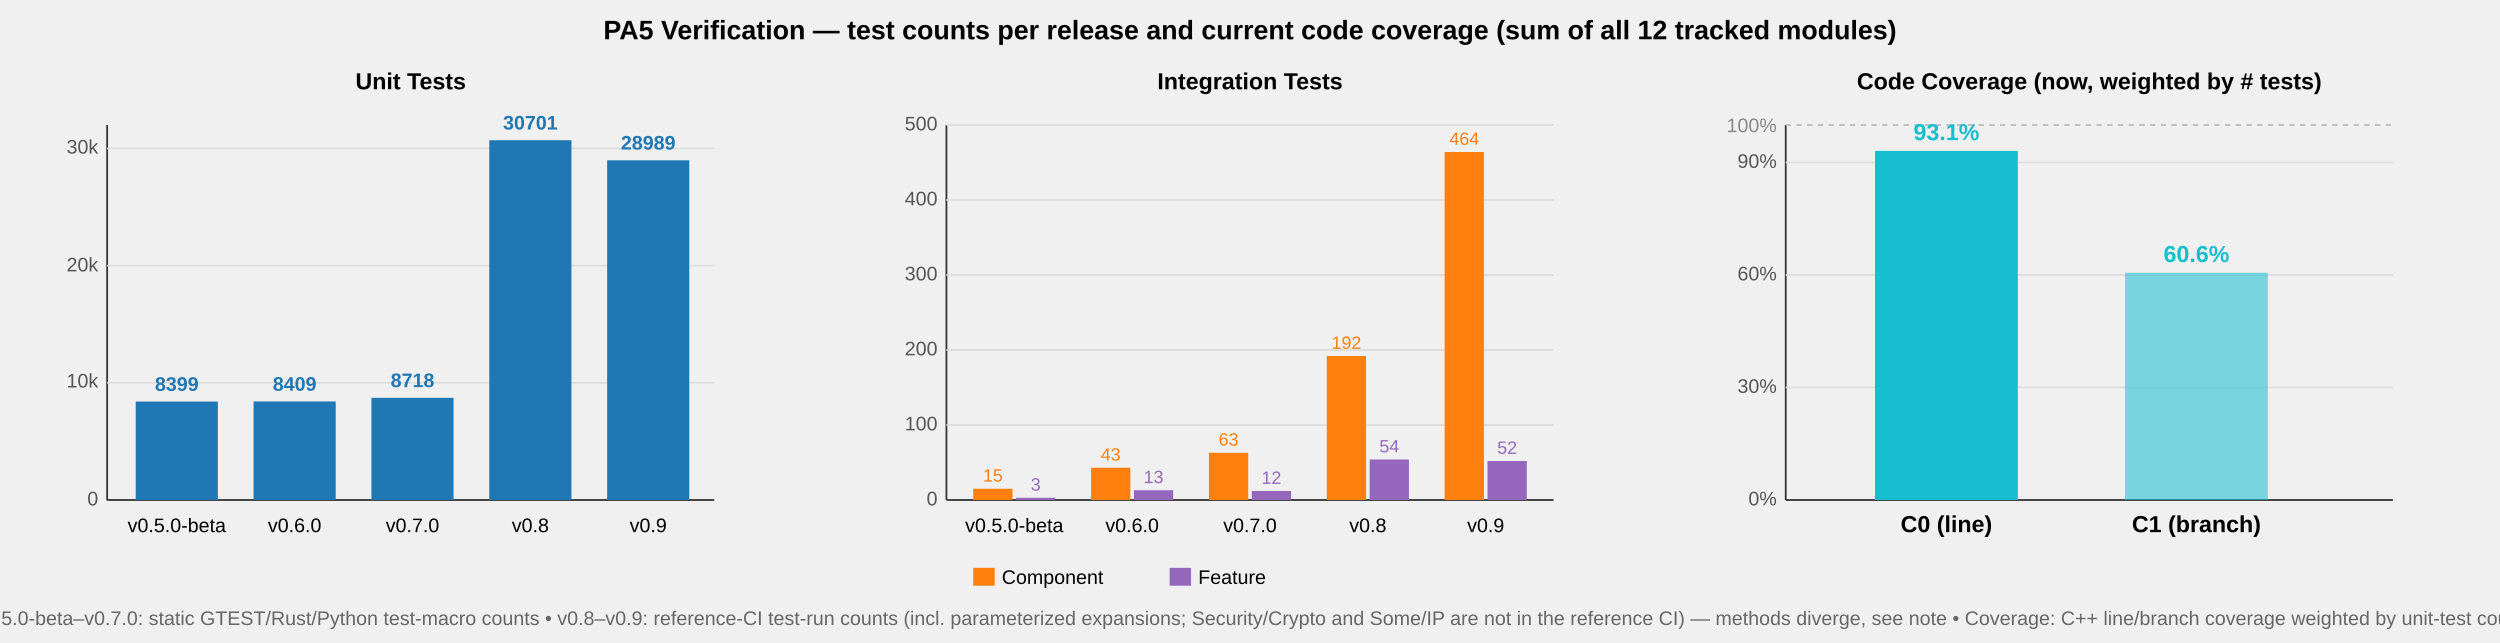
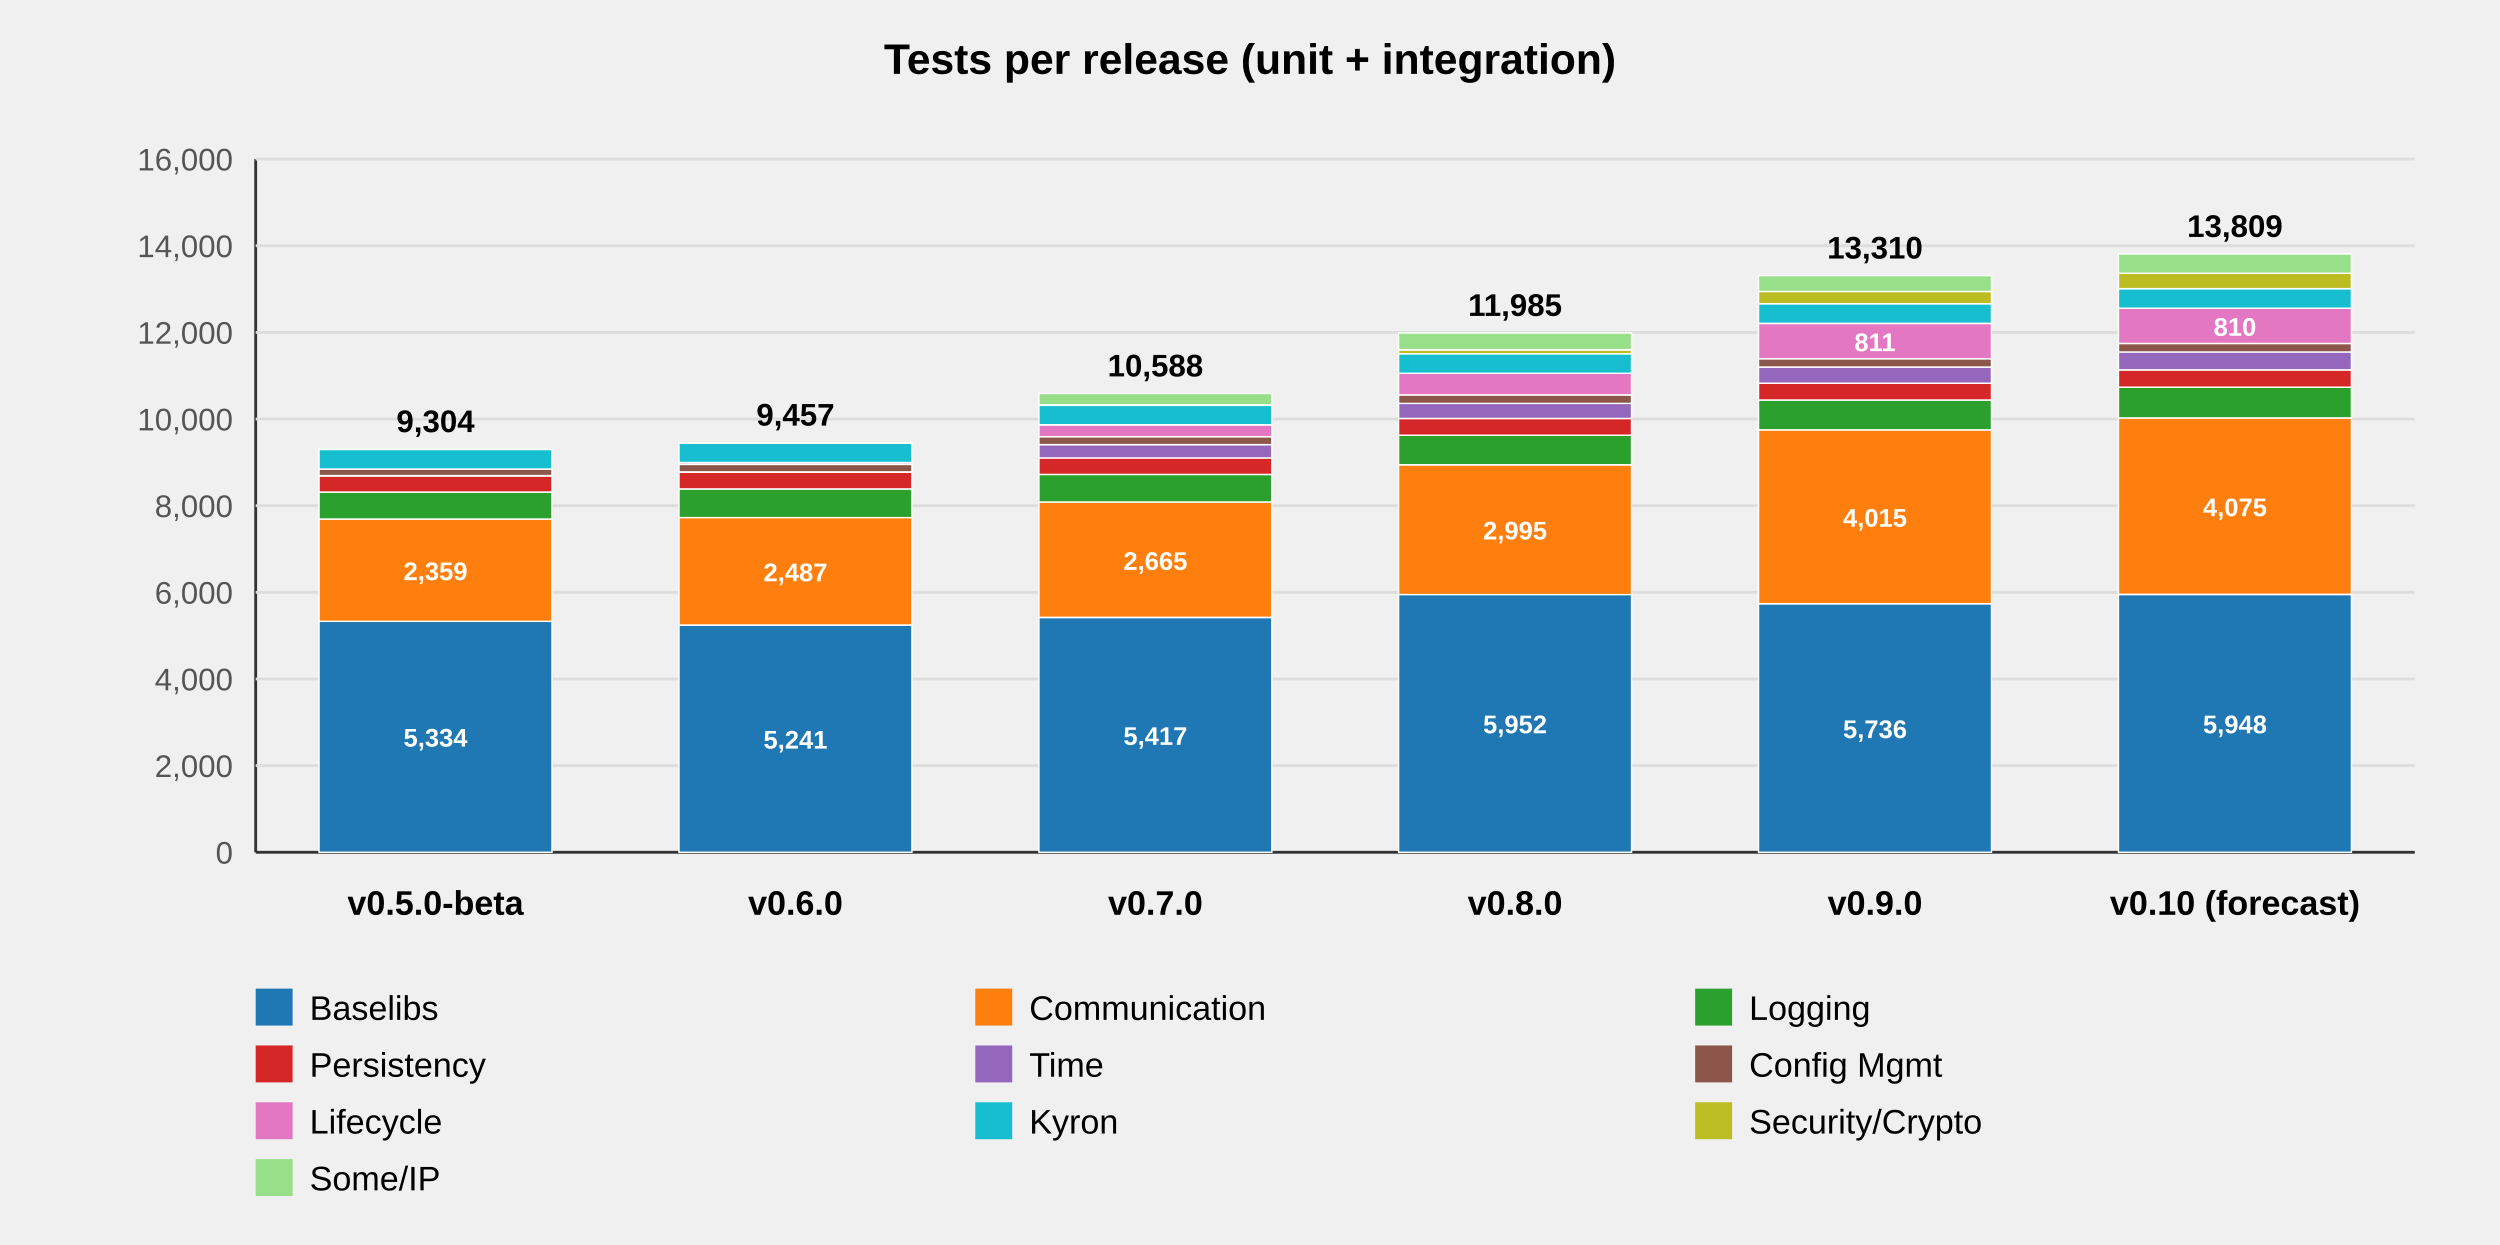
- <svg xmlns="http://www.w3.org/2000/svg" viewBox="0 0 1400 360" font-family="Arial, sans-serif" font-size="13">
-   <text x="700" y="22" text-anchor="middle" font-size="15" font-weight="bold">
-     PA5 Verification — test counts per release and current code coverage (sum of all 12 tracked modules)
-   </text>
-   <g>
-     <text x="230" y="50" text-anchor="middle" font-size="13" font-weight="bold">Unit Tests</text>
-     <line x1="60" y1="70" x2="60" y2="280" stroke="#333" />
-     <line x1="60" y1="280" x2="400" y2="280" stroke="#333" />
-     <g stroke="#ddd">
-       <line x1="60" y1="214.375" x2="400" y2="214.375" />
-       <line x1="60" y1="148.75" x2="400" y2="148.75" />
-       <line x1="60" y1="83.125" x2="400" y2="83.125" />
-     </g>
-     <g fill="#555" text-anchor="end" font-size="11">
-       <text x="55" y="283">0</text>
-       <text x="55" y="217">10k</text>
-       <text x="55" y="152">20k</text>
-       <text x="55" y="86">30k</text>
-     </g>
-     <rect x="76" y="224.882" width="46" height="55.118" fill="#1f77b4" />
-     <text x="99" y="218.882" text-anchor="middle" font-size="11" fill="#1f77b4" font-weight="bold">8399</text>
-     <text x="99" y="298" text-anchor="middle" font-size="11">v0.5.0-beta</text>
-     <rect x="142" y="224.816" width="46" height="55.184" fill="#1f77b4" />
-     <text x="165" y="218.816" text-anchor="middle" font-size="11" fill="#1f77b4" font-weight="bold">8409</text>
-     <text x="165" y="298" text-anchor="middle" font-size="11">v0.6.0</text>
-     <rect x="208" y="222.788" width="46" height="57.212" fill="#1f77b4" />
-     <text x="231" y="216.788" text-anchor="middle" font-size="11" fill="#1f77b4" font-weight="bold">8718</text>
-     <text x="231" y="298" text-anchor="middle" font-size="11">v0.7.0</text>
-     <rect x="274" y="78.525" width="46" height="201.475" fill="#1f77b4" />
-     <text x="297" y="72.525" text-anchor="middle" font-size="11" fill="#1f77b4" font-weight="bold">30701</text>
-     <text x="297" y="298" text-anchor="middle" font-size="11">v0.8</text>
-     <rect x="340" y="89.76" width="46" height="190.24" fill="#1f77b4" />
-     <text x="363" y="83.76" text-anchor="middle" font-size="11" fill="#1f77b4" font-weight="bold">28989</text>
-     <text x="363" y="298" text-anchor="middle" font-size="11">v0.9</text>
+ <svg xmlns="http://www.w3.org/2000/svg" viewBox="0 0 880 438" font-family="Arial, sans-serif" font-size="13" role="img">
+   <text x="440" y="26" text-anchor="middle" font-size="15" font-weight="bold">Tests per release (unit + integration)</text>
+   <line x1="90" y1="56" x2="90" y2="300" stroke="#333" />
+   <line x1="90" y1="300" x2="850" y2="300" stroke="#333" />
+   <g stroke="#ddd">
+     <line x1="90" y1="269.5" x2="850" y2="269.5" />
+     <line x1="90" y1="239.0" x2="850" y2="239.0" />
+     <line x1="90" y1="208.5" x2="850" y2="208.5" />
+     <line x1="90" y1="178.0" x2="850" y2="178.0" />
+     <line x1="90" y1="147.5" x2="850" y2="147.5" />
+     <line x1="90" y1="117.0" x2="850" y2="117.0" />
+     <line x1="90" y1="86.5" x2="850" y2="86.5" />
+     <line x1="90" y1="56.0" x2="850" y2="56.0" />
  </g>
-   <g>
-     <text x="700" y="50" text-anchor="middle" font-size="13" font-weight="bold">Integration Tests</text>
-     <line x1="530" y1="70" x2="530" y2="280" stroke="#333" />
-     <line x1="530" y1="280" x2="870" y2="280" stroke="#333" />
-     <g stroke="#ddd">
-       <line x1="530" y1="238.0" x2="870" y2="238.0" />
-       <line x1="530" y1="196.0" x2="870" y2="196.0" />
-       <line x1="530" y1="154.0" x2="870" y2="154.0" />
-       <line x1="530" y1="112.0" x2="870" y2="112.0" />
-       <line x1="530" y1="70.0" x2="870" y2="70.0" />
-     </g>
-     <g fill="#555" text-anchor="end" font-size="11">
-       <text x="525" y="283">0</text>
-       <text x="525" y="241.0">100</text>
-       <text x="525" y="199.0">200</text>
-       <text x="525" y="157.0">300</text>
-       <text x="525" y="115.0">400</text>
-       <text x="525" y="73.0">500</text>
-     </g>
-     <rect x="545" y="273.7" width="22" height="6.3" fill="#ff7f0e" />
-     <rect x="569" y="278.74" width="22" height="1.26" fill="#9467bd" />
-     <text x="568" y="298" text-anchor="middle" font-size="11">v0.5.0-beta</text>
-     <text x="556" y="269.7" text-anchor="middle" font-size="10" fill="#ff7f0e">15</text>
-     <text x="580" y="274.74" text-anchor="middle" font-size="10" fill="#9467bd">3</text>
-     <rect x="611" y="261.94" width="22" height="18.06" fill="#ff7f0e" />
-     <rect x="635" y="274.54" width="22" height="5.46" fill="#9467bd" />
-     <text x="634" y="298" text-anchor="middle" font-size="11">v0.6.0</text>
-     <text x="622" y="257.94" text-anchor="middle" font-size="10" fill="#ff7f0e">43</text>
-     <text x="646" y="270.54" text-anchor="middle" font-size="10" fill="#9467bd">13</text>
-     <rect x="677" y="253.54" width="22" height="26.46" fill="#ff7f0e" />
-     <rect x="701" y="274.96" width="22" height="5.04" fill="#9467bd" />
-     <text x="700" y="298" text-anchor="middle" font-size="11">v0.7.0</text>
-     <text x="688" y="249.54" text-anchor="middle" font-size="10" fill="#ff7f0e">63</text>
-     <text x="712" y="270.96" text-anchor="middle" font-size="10" fill="#9467bd">12</text>
-     <rect x="743" y="199.36" width="22" height="80.64" fill="#ff7f0e" />
-     <rect x="767" y="257.32" width="22" height="22.68" fill="#9467bd" />
-     <text x="766" y="298" text-anchor="middle" font-size="11">v0.8</text>
-     <text x="754" y="195.36" text-anchor="middle" font-size="10" fill="#ff7f0e">192</text>
-     <text x="778" y="253.32" text-anchor="middle" font-size="10" fill="#9467bd">54</text>
-     <rect x="809" y="85.12" width="22" height="194.88" fill="#ff7f0e" />
-     <rect x="833" y="258.16" width="22" height="21.84" fill="#9467bd" />
-     <text x="832" y="298" text-anchor="middle" font-size="11">v0.9</text>
-     <text x="820" y="81.12" text-anchor="middle" font-size="10" fill="#ff7f0e">464</text>
-     <text x="844" y="254.16" text-anchor="middle" font-size="10" fill="#9467bd">52</text>
-     <g font-size="11">
-       <rect x="545" y="318" width="12" height="10" fill="#ff7f0e" />
-       <text x="561" y="327">Component</text>
-       <rect x="655" y="318" width="12" height="10" fill="#9467bd" />
-       <text x="671" y="327">Feature</text>
-     </g>
+   <g fill="#555" text-anchor="end" font-size="11">
+     <text x="82" y="304.0">0</text>
+     <text x="82" y="273.5">2,000</text>
+     <text x="82" y="243.0">4,000</text>
+     <text x="82" y="212.5">6,000</text>
+     <text x="82" y="182.0">8,000</text>
+     <text x="82" y="151.5">10,000</text>
+     <text x="82" y="121.0">12,000</text>
+     <text x="82" y="90.5">14,000</text>
+     <text x="82" y="60.0">16,000</text>
  </g>
-   <g>
-     <text x="1170" y="50" text-anchor="middle" font-size="13" font-weight="bold">Code Coverage (now, weighted by # tests)</text>
-     <line x1="1000" y1="70" x2="1000" y2="280" stroke="#333" />
-     <line x1="1000" y1="280" x2="1340" y2="280" stroke="#333" />
-     <g stroke="#ddd">
-       <line x1="1000" y1="217" x2="1340" y2="217" />
-       <line x1="1000" y1="154" x2="1340" y2="154" />
-       <line x1="1000" y1="91" x2="1340" y2="91" />
-     </g>
-     <g fill="#555" text-anchor="end" font-size="11">
-       <text x="995" y="283">0%</text>
-       <text x="995" y="220">30%</text>
-       <text x="995" y="157">60%</text>
-       <text x="995" y="94">90%</text>
-     </g>
-     <line x1="1000" y1="70" x2="1340" y2="70" stroke="#bbb" stroke-dasharray="3,3" />
-     <text x="995" y="74" text-anchor="end" font-size="11" fill="#888">100%</text>
-     <rect x="1050" y="84.49" width="80" height="195.51" fill="#17becf" />
-     <text x="1090" y="78.49" text-anchor="middle" font-size="13" fill="#17becf" font-weight="bold">93.1%</text>
-     <text x="1090" y="298" text-anchor="middle" font-weight="bold">C0 (line)</text>
-     <rect x="1190" y="152.74" width="80" height="127.26" fill="#17becf" fill-opacity="0.55" />
-     <text x="1230" y="146.74" text-anchor="middle" font-size="13" fill="#17becf" font-weight="bold">60.6%</text>
-     <text x="1230" y="298" text-anchor="middle" font-weight="bold">C1 (branch)</text>
+   <rect x="112.3" y="218.7" width="82" height="81.3" fill="#1f77b4" stroke="#fff" stroke-width="0.5" />
+   <text x="153.3" y="262.8" text-anchor="middle" font-size="9" fill="#fff" font-weight="bold">5,334</text>
+   <rect x="112.3" y="182.7" width="82" height="36.0" fill="#ff7f0e" stroke="#fff" stroke-width="0.5" />
+   <text x="153.3" y="204.2" text-anchor="middle" font-size="9" fill="#fff" font-weight="bold">2,359</text>
+   <rect x="112.3" y="173.2" width="82" height="9.5" fill="#2ca02c" stroke="#fff" stroke-width="0.5" />
+   <rect x="112.3" y="167.5" width="82" height="5.7" fill="#d62728" stroke="#fff" stroke-width="0.5" />
+   <rect x="112.3" y="167.4" width="82" height="0.1" fill="#9467bd" stroke="#fff" stroke-width="0.5" />
+   <rect x="112.3" y="165.1" width="82" height="2.3" fill="#8c564b" stroke="#fff" stroke-width="0.5" />
+   <rect x="112.3" y="158.2" width="82" height="6.9" fill="#17becf" stroke="#fff" stroke-width="0.5" />
+   <rect x="112.3" y="158.1" width="82" height="0.1" fill="#98df8a" stroke="#fff" stroke-width="0.5" />
+   <text x="153.3" y="152.1" text-anchor="middle" font-size="11" font-weight="bold">9,304</text>
+   <text x="153.3" y="322" text-anchor="middle" font-weight="bold" font-size="12">v0.5.0-beta</text>
+   <rect x="239.0" y="220.1" width="82" height="79.9" fill="#1f77b4" stroke="#fff" stroke-width="0.5" />
+   <text x="280.0" y="263.5" text-anchor="middle" font-size="9" fill="#fff" font-weight="bold">5,241</text>
+   <rect x="239.0" y="182.1" width="82" height="37.9" fill="#ff7f0e" stroke="#fff" stroke-width="0.5" />
+   <text x="280.0" y="204.6" text-anchor="middle" font-size="9" fill="#fff" font-weight="bold">2,487</text>
+   <rect x="239.0" y="172.1" width="82" height="10.1" fill="#2ca02c" stroke="#fff" stroke-width="0.5" />
+   <rect x="239.0" y="166.2" width="82" height="5.9" fill="#d62728" stroke="#fff" stroke-width="0.5" />
+   <rect x="239.0" y="166.1" width="82" height="0.1" fill="#9467bd" stroke="#fff" stroke-width="0.5" />
+   <rect x="239.0" y="163.4" width="82" height="2.7" fill="#8c564b" stroke="#fff" stroke-width="0.5" />
+   <rect x="239.0" y="162.9" width="82" height="0.6" fill="#e377c2" stroke="#fff" stroke-width="0.5" />
+   <rect x="239.0" y="155.9" width="82" height="6.9" fill="#17becf" stroke="#fff" stroke-width="0.5" />
+   <rect x="239.0" y="155.9" width="82" height="0.1" fill="#bcbd22" stroke="#fff" stroke-width="0.5" />
+   <rect x="239.0" y="155.8" width="82" height="0.1" fill="#98df8a" stroke="#fff" stroke-width="0.5" />
+   <text x="280.0" y="149.8" text-anchor="middle" font-size="11" font-weight="bold">9,457</text>
+   <text x="280.0" y="322" text-anchor="middle" font-weight="bold" font-size="12">v0.6.0</text>
+   <rect x="365.7" y="217.4" width="82" height="82.6" fill="#1f77b4" stroke="#fff" stroke-width="0.5" />
+   <text x="406.7" y="262.2" text-anchor="middle" font-size="9" fill="#fff" font-weight="bold">5,417</text>
+   <rect x="365.7" y="176.7" width="82" height="40.6" fill="#ff7f0e" stroke="#fff" stroke-width="0.5" />
+   <text x="406.7" y="200.6" text-anchor="middle" font-size="9" fill="#fff" font-weight="bold">2,665</text>
+   <rect x="365.7" y="167.0" width="82" height="9.7" fill="#2ca02c" stroke="#fff" stroke-width="0.5" />
+   <rect x="365.7" y="161.1" width="82" height="5.9" fill="#d62728" stroke="#fff" stroke-width="0.5" />
+   <rect x="365.7" y="156.5" width="82" height="4.7" fill="#9467bd" stroke="#fff" stroke-width="0.5" />
+   <rect x="365.7" y="153.7" width="82" height="2.8" fill="#8c564b" stroke="#fff" stroke-width="0.5" />
+   <rect x="365.7" y="149.6" width="82" height="4.1" fill="#e377c2" stroke="#fff" stroke-width="0.5" />
+   <rect x="365.7" y="142.6" width="82" height="6.9" fill="#17becf" stroke="#fff" stroke-width="0.5" />
+   <rect x="365.7" y="142.6" width="82" height="0.1" fill="#bcbd22" stroke="#fff" stroke-width="0.5" />
+   <rect x="365.7" y="138.5" width="82" height="4.0" fill="#98df8a" stroke="#fff" stroke-width="0.5" />
+   <text x="406.7" y="132.5" text-anchor="middle" font-size="11" font-weight="bold">10,588</text>
+   <text x="406.7" y="322" text-anchor="middle" font-weight="bold" font-size="12">v0.7.0</text>
+   <rect x="492.3" y="209.2" width="82" height="90.8" fill="#1f77b4" stroke="#fff" stroke-width="0.5" />
+   <text x="533.3" y="258.1" text-anchor="middle" font-size="9" fill="#fff" font-weight="bold">5,952</text>
+   <rect x="492.3" y="163.6" width="82" height="45.7" fill="#ff7f0e" stroke="#fff" stroke-width="0.5" />
+   <text x="533.3" y="189.9" text-anchor="middle" font-size="9" fill="#fff" font-weight="bold">2,995</text>
+   <rect x="492.3" y="153.2" width="82" height="10.4" fill="#2ca02c" stroke="#fff" stroke-width="0.5" />
+   <rect x="492.3" y="147.3" width="82" height="5.9" fill="#d62728" stroke="#fff" stroke-width="0.5" />
+   <rect x="492.3" y="141.9" width="82" height="5.4" fill="#9467bd" stroke="#fff" stroke-width="0.5" />
+   <rect x="492.3" y="139.0" width="82" height="3.0" fill="#8c564b" stroke="#fff" stroke-width="0.5" />
+   <rect x="492.3" y="131.4" width="82" height="7.6" fill="#e377c2" stroke="#fff" stroke-width="0.5" />
+   <rect x="492.3" y="124.5" width="82" height="6.9" fill="#17becf" stroke="#fff" stroke-width="0.5" />
+   <rect x="492.3" y="123.2" width="82" height="1.3" fill="#bcbd22" stroke="#fff" stroke-width="0.5" />
+   <rect x="492.3" y="117.2" width="82" height="5.9" fill="#98df8a" stroke="#fff" stroke-width="0.5" />
+   <text x="533.3" y="111.2" text-anchor="middle" font-size="11" font-weight="bold">11,985</text>
+   <text x="533.3" y="322" text-anchor="middle" font-weight="bold" font-size="12">v0.8.0</text>
+   <rect x="619.0" y="212.5" width="82" height="87.5" fill="#1f77b4" stroke="#fff" stroke-width="0.5" />
+   <text x="660.0" y="259.8" text-anchor="middle" font-size="9" fill="#fff" font-weight="bold">5,736</text>
+   <rect x="619.0" y="151.3" width="82" height="61.2" fill="#ff7f0e" stroke="#fff" stroke-width="0.5" />
+   <text x="660.0" y="185.4" text-anchor="middle" font-size="9" fill="#fff" font-weight="bold">4,015</text>
+   <rect x="619.0" y="140.8" width="82" height="10.5" fill="#2ca02c" stroke="#fff" stroke-width="0.5" />
+   <rect x="619.0" y="134.9" width="82" height="5.9" fill="#d62728" stroke="#fff" stroke-width="0.5" />
+   <rect x="619.0" y="129.2" width="82" height="5.7" fill="#9467bd" stroke="#fff" stroke-width="0.5" />
+   <rect x="619.0" y="126.2" width="82" height="3.0" fill="#8c564b" stroke="#fff" stroke-width="0.5" />
+   <rect x="619.0" y="113.9" width="82" height="12.4" fill="#e377c2" stroke="#fff" stroke-width="0.5" />
+   <text x="660.0" y="123.6" text-anchor="middle" font-size="9" fill="#fff" font-weight="bold">811</text>
+   <rect x="619.0" y="106.9" width="82" height="6.9" fill="#17becf" stroke="#fff" stroke-width="0.5" />
+   <rect x="619.0" y="102.6" width="82" height="4.3" fill="#bcbd22" stroke="#fff" stroke-width="0.5" />
+   <rect x="619.0" y="97.0" width="82" height="5.6" fill="#98df8a" stroke="#fff" stroke-width="0.5" />
+   <text x="660.0" y="91.0" text-anchor="middle" font-size="11" font-weight="bold">13,310</text>
+   <text x="660.0" y="322" text-anchor="middle" font-weight="bold" font-size="12">v0.9.0</text>
+   <rect x="745.7" y="209.3" width="82" height="90.7" fill="#1f77b4" stroke="#fff" stroke-width="0.5" />
+   <text x="786.7" y="258.1" text-anchor="middle" font-size="9" fill="#fff" font-weight="bold">5,948</text>
+   <rect x="745.7" y="147.1" width="82" height="62.1" fill="#ff7f0e" stroke="#fff" stroke-width="0.5" />
+   <text x="786.7" y="181.7" text-anchor="middle" font-size="9" fill="#fff" font-weight="bold">4,075</text>
+   <rect x="745.7" y="136.3" width="82" height="10.8" fill="#2ca02c" stroke="#fff" stroke-width="0.5" />
+   <rect x="745.7" y="130.2" width="82" height="6.1" fill="#d62728" stroke="#fff" stroke-width="0.5" />
+   <rect x="745.7" y="123.8" width="82" height="6.4" fill="#9467bd" stroke="#fff" stroke-width="0.5" />
+   <rect x="745.7" y="120.9" width="82" height="3.0" fill="#8c564b" stroke="#fff" stroke-width="0.5" />
+   <rect x="745.7" y="108.5" width="82" height="12.4" fill="#e377c2" stroke="#fff" stroke-width="0.5" />
+   <text x="786.7" y="118.2" text-anchor="middle" font-size="9" fill="#fff" font-weight="bold">810</text>
+   <rect x="745.7" y="101.6" width="82" height="6.9" fill="#17becf" stroke="#fff" stroke-width="0.5" />
+   <rect x="745.7" y="96.2" width="82" height="5.4" fill="#bcbd22" stroke="#fff" stroke-width="0.5" />
+   <rect x="745.7" y="89.4" width="82" height="6.8" fill="#98df8a" stroke="#fff" stroke-width="0.5" />
+   <text x="786.7" y="83.4" text-anchor="middle" font-size="11" font-weight="bold">13,809</text>
+   <text x="786.7" y="322" text-anchor="middle" font-weight="bold" font-size="12">v0.10 (forecast)</text>
+   <g font-size="12">
+     <rect x="90.0" y="348" width="13" height="13" fill="#1f77b4" />
+     <text x="109.0" y="359">Baselibs</text>
+     <rect x="343.3" y="348" width="13" height="13" fill="#ff7f0e" />
+     <text x="362.3" y="359">Communication</text>
+     <rect x="596.7" y="348" width="13" height="13" fill="#2ca02c" />
+     <text x="615.7" y="359">Logging</text>
+     <rect x="90.0" y="368" width="13" height="13" fill="#d62728" />
+     <text x="109.0" y="379">Persistency</text>
+     <rect x="343.3" y="368" width="13" height="13" fill="#9467bd" />
+     <text x="362.3" y="379">Time</text>
+     <rect x="596.7" y="368" width="13" height="13" fill="#8c564b" />
+     <text x="615.7" y="379">Config Mgmt</text>
+     <rect x="90.0" y="388" width="13" height="13" fill="#e377c2" />
+     <text x="109.0" y="399">Lifecycle</text>
+     <rect x="343.3" y="388" width="13" height="13" fill="#17becf" />
+     <text x="362.3" y="399">Kyron</text>
+     <rect x="596.7" y="388" width="13" height="13" fill="#bcbd22" />
+     <text x="615.7" y="399">Security/Crypto</text>
+     <rect x="90.0" y="408" width="13" height="13" fill="#98df8a" />
+     <text x="109.0" y="419">Some/IP</text>
  </g>
-   <text x="700" y="350" text-anchor="middle" font-size="11" fill="#666">
-     v0.5.0-beta–v0.7.0: static GTEST/Rust/Python test-macro counts • v0.8–v0.9: reference-CI test-run counts (incl. parameterized expansions; Security/Crypto and Some/IP are not in the reference CI) — methods diverge, see note • Coverage: C++ line/branch coverage weighted by unit-test count
-   </text>
</svg>
